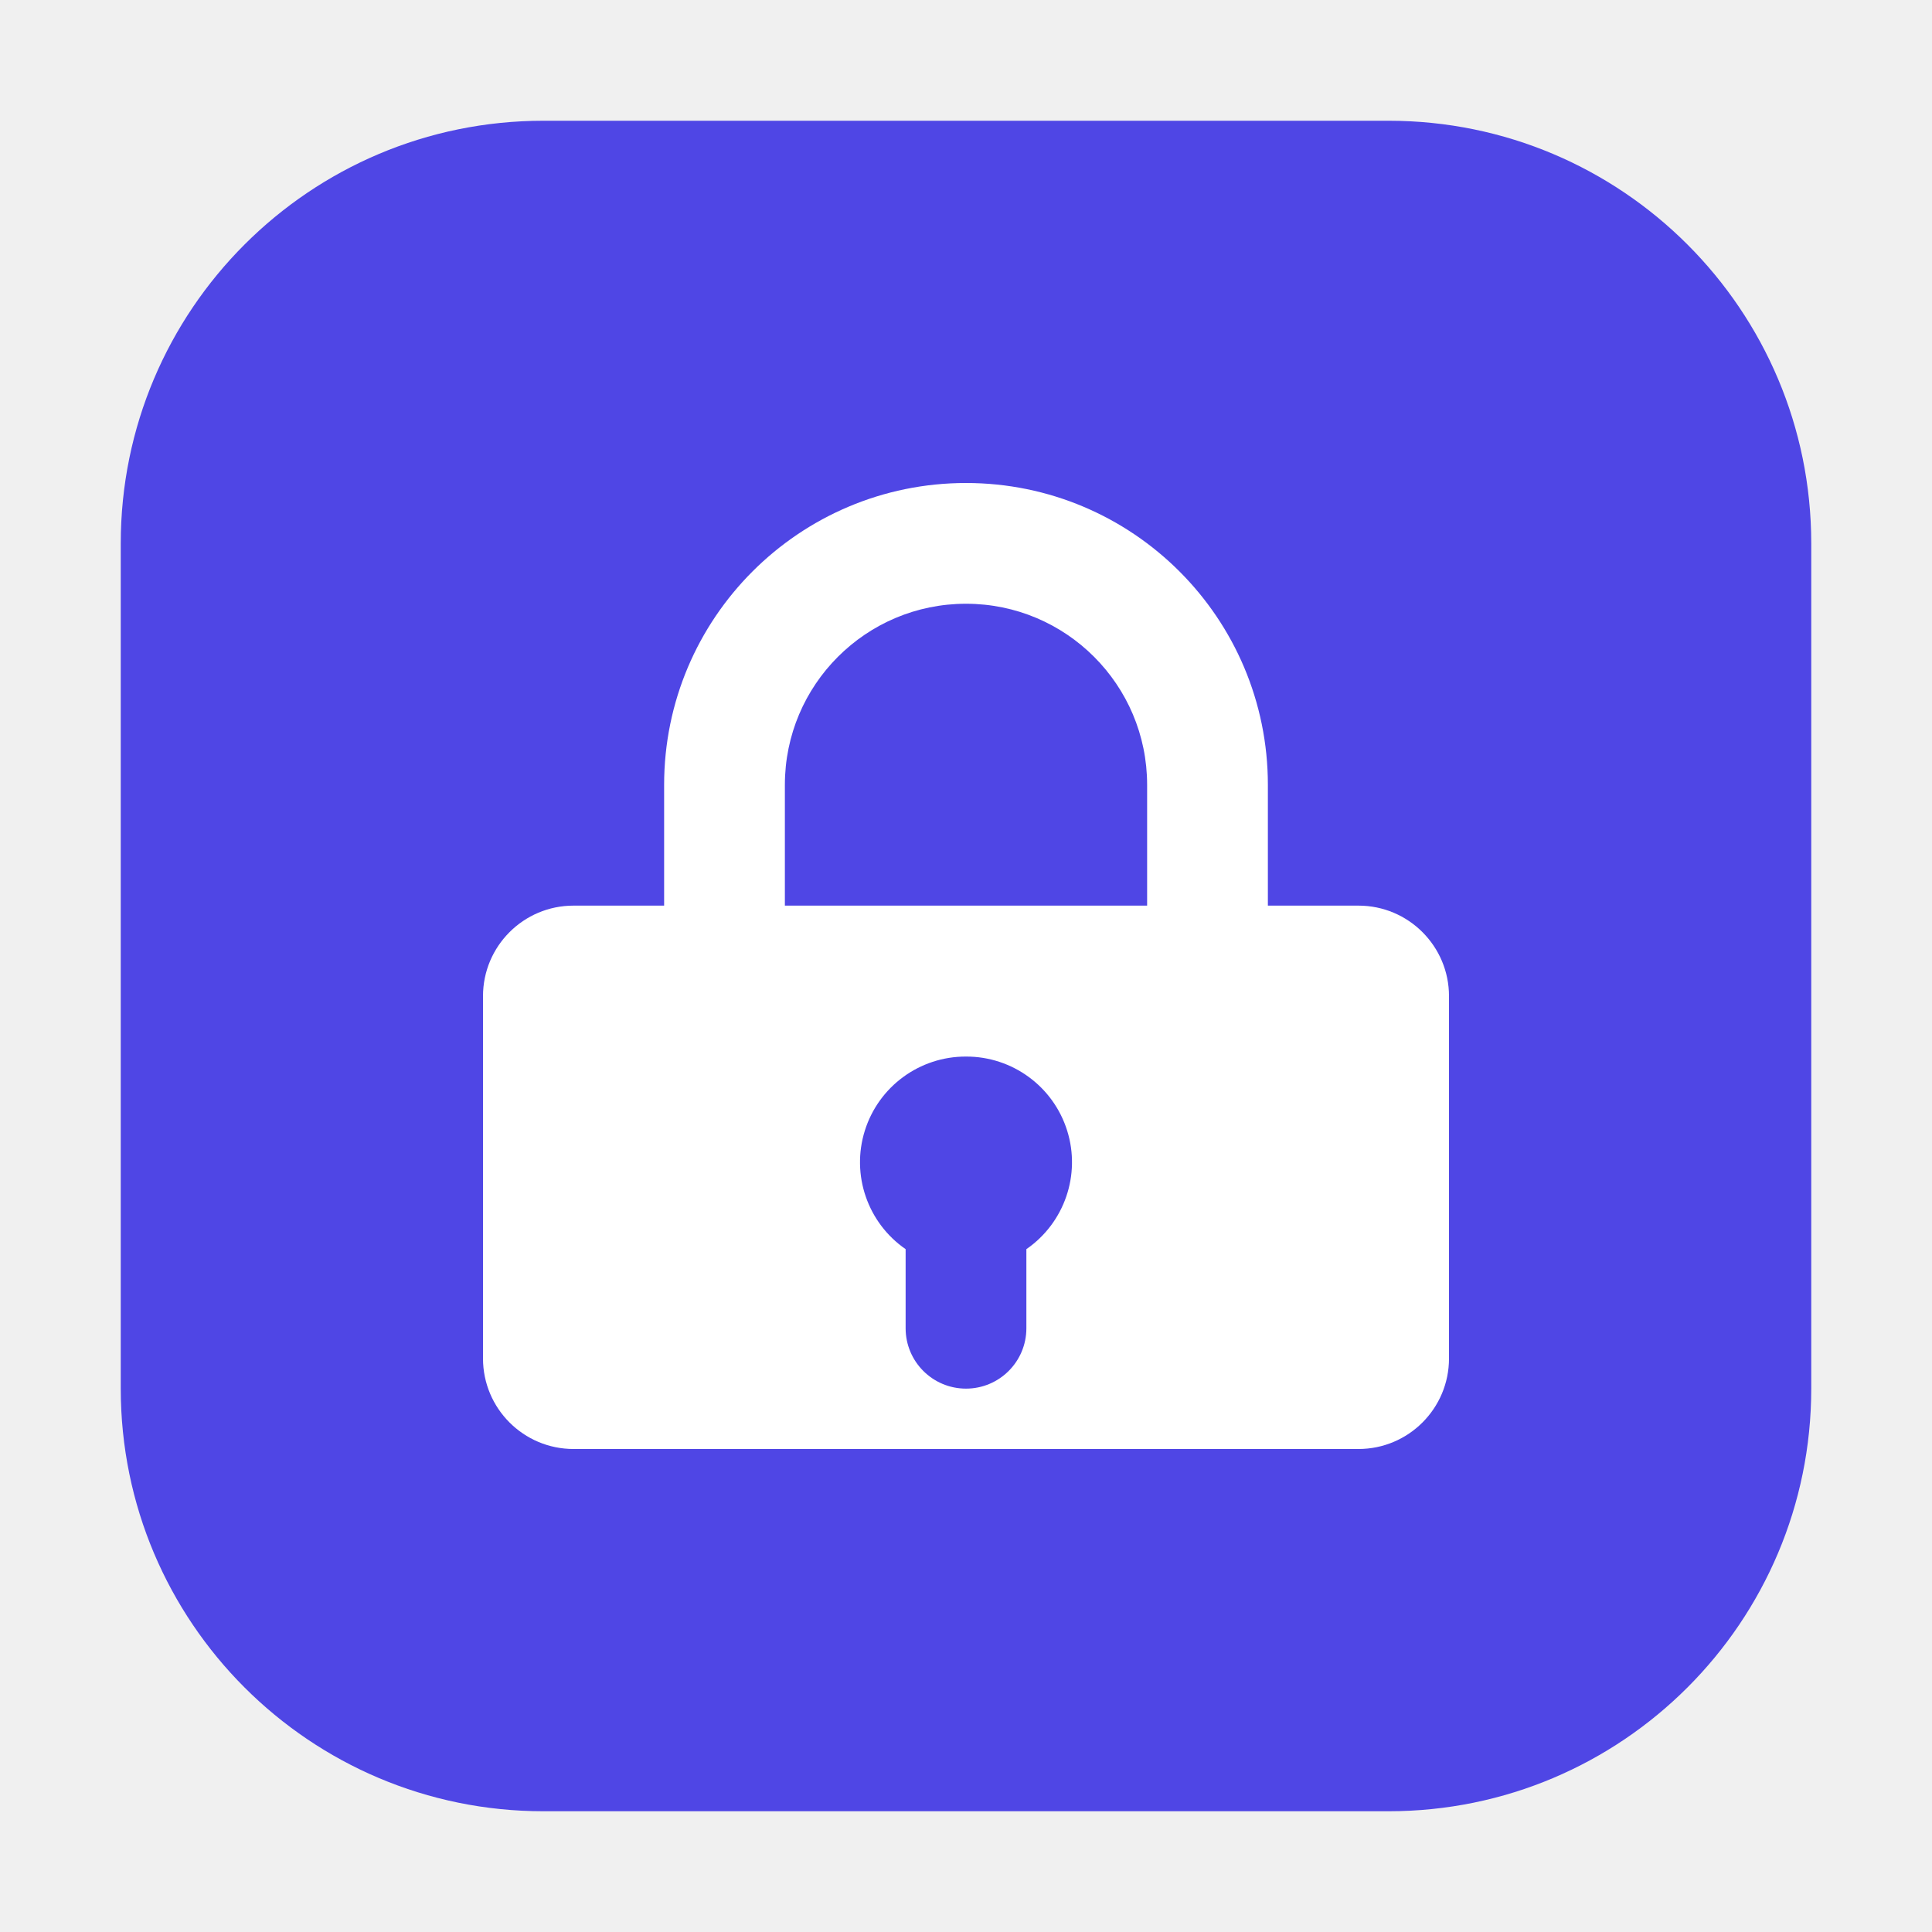
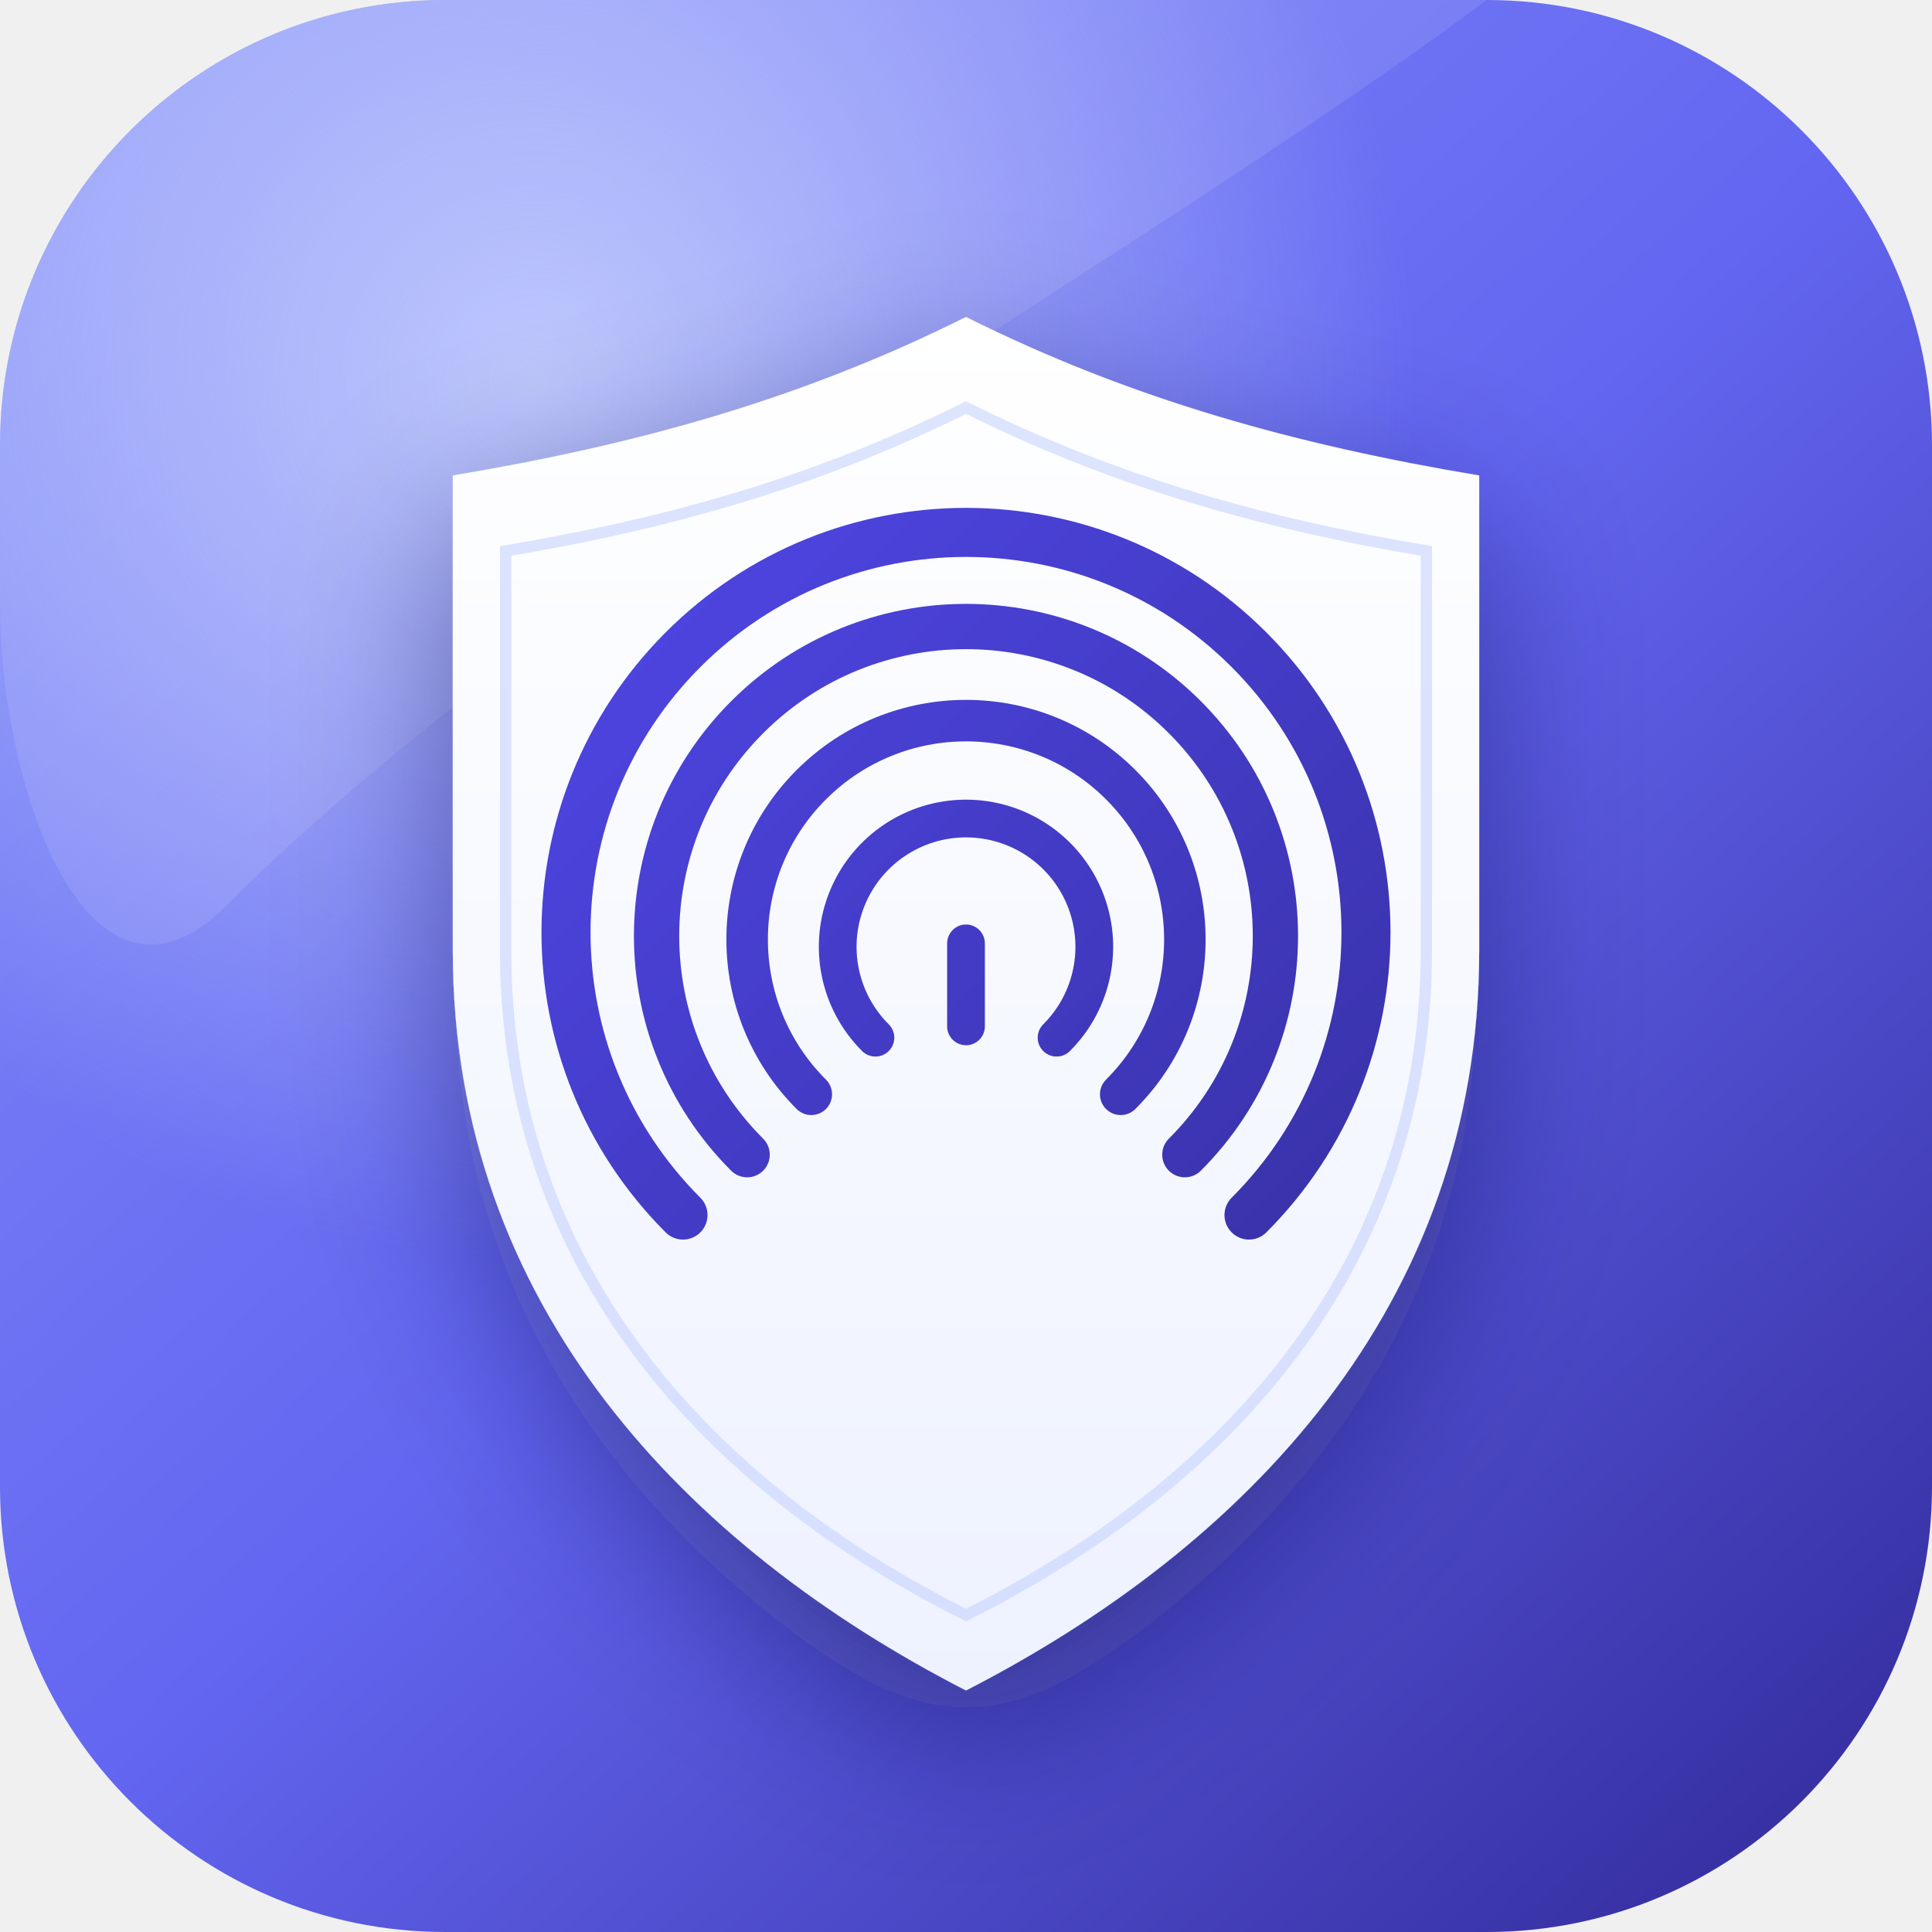
- <svg xmlns="http://www.w3.org/2000/svg" viewBox="0 0 32 32" role="img" aria-label="UnifiedSSO">
-   <rect x="2" y="2" width="28" height="28" rx="7" fill="#4f46e5" />
-   <path d="M16 8a5 5 0 0 0-5 5v2H9.5A1.5 1.5 0 0 0 8 16.5v6A1.5 1.5 0 0 0 9.5 24h13a1.5 1.5 0 0 0 1.5-1.5v-6A1.5 1.5 0 0 0 22.5 15H21v-2a5 5 0 0 0-5-5Zm0 2a3 3 0 0 1 3 3v2h-6v-2a3 3 0 0 1 3-3Zm0 7.5a1.75 1.75 0 0 1 1 3.19V22a1 1 0 0 1-2 0v-1.31a1.75 1.75 0 0 1 1-3.19Z" fill="#ffffff" />
+ <svg xmlns="http://www.w3.org/2000/svg" width="512" height="512" viewBox="0 0 512 512" fill="none" role="img" aria-label="UnifiedSSO">
+   <defs>
+     <linearGradient id="uss-tile" x1="40" y1="24" x2="472" y2="488" gradientUnits="userSpaceOnUse">
+       <stop offset="0" stop-color="#818cf8" />
+       <stop offset="0.5" stop-color="#6366f1" />
+       <stop offset="1" stop-color="#3730a3" />
+     </linearGradient>
+     <radialGradient id="uss-glow" cx="0.28" cy="0.2" r="0.9">
+       <stop offset="0" stop-color="#c7d2fe" stop-opacity="0.8" />
+       <stop offset="0.5" stop-color="#c7d2fe" stop-opacity="0" />
+     </radialGradient>
+     <linearGradient id="uss-shieldFill" x1="256" y1="84" x2="256" y2="448" gradientUnits="userSpaceOnUse">
+       <stop offset="0" stop-color="#ffffff" />
+       <stop offset="1" stop-color="#eef2ff" />
+     </linearGradient>
+     <linearGradient id="uss-ridge" x1="150" y1="150" x2="360" y2="360" gradientUnits="userSpaceOnUse">
+       <stop offset="0" stop-color="#4f46e5" />
+       <stop offset="1" stop-color="#3730a3" />
+     </linearGradient>
+     <filter id="uss-shieldShadow" x="-30%" y="-20%" width="160%" height="150%">
+       <feDropShadow dx="0" dy="14" stdDeviation="22" flood-color="#1e1b4b" flood-opacity="0.45" />
+     </filter>
+   </defs>
+   <rect x="0" y="0" width="512" height="512" rx="118" fill="url(#uss-tile)" />
+   <rect x="0" y="0" width="512" height="512" rx="118" fill="url(#uss-glow)" />
+   <path d="M0 118 C0 53 53 0 118 0 H394 C300 70 150 150 60 240 C24 276 0 210 0 160 Z" fill="#ffffff" fill-opacity="0.10" />
+   <path filter="url(#uss-shieldShadow)" fill="url(#uss-shieldFill)" d="M256 84 C300 106 344 118 392 126 V252 C392 346 330 410 256 448 C182 410 120 346 120 252 V126 C168 118 212 106 256 84 Z" />
+   <path fill="none" stroke="#c7d2fe" stroke-opacity="0.6" stroke-width="3" d="M256 108 C296 128 336 139 378 146 V252 C378 336 324 394 256 428 C188 394 134 336 134 252 V146 C176 139 216 128 256 108 Z" />
+   <g fill="none" stroke="url(#uss-ridge)" stroke-linecap="round">
+     <path stroke-width="13" d="M181 322 A106 106 0 1 1 331 322" />
+     <path stroke-width="12" d="M198 306 A82 82 0 1 1 314 306" />
+     <path stroke-width="11" d="M215 290 A58 58 0 1 1 297 290" />
+     <path stroke-width="10" d="M232 275 A34 34 0 1 1 280 275" />
+     <path stroke-width="10" d="M256 250 v22" />
+   </g>
</svg>
